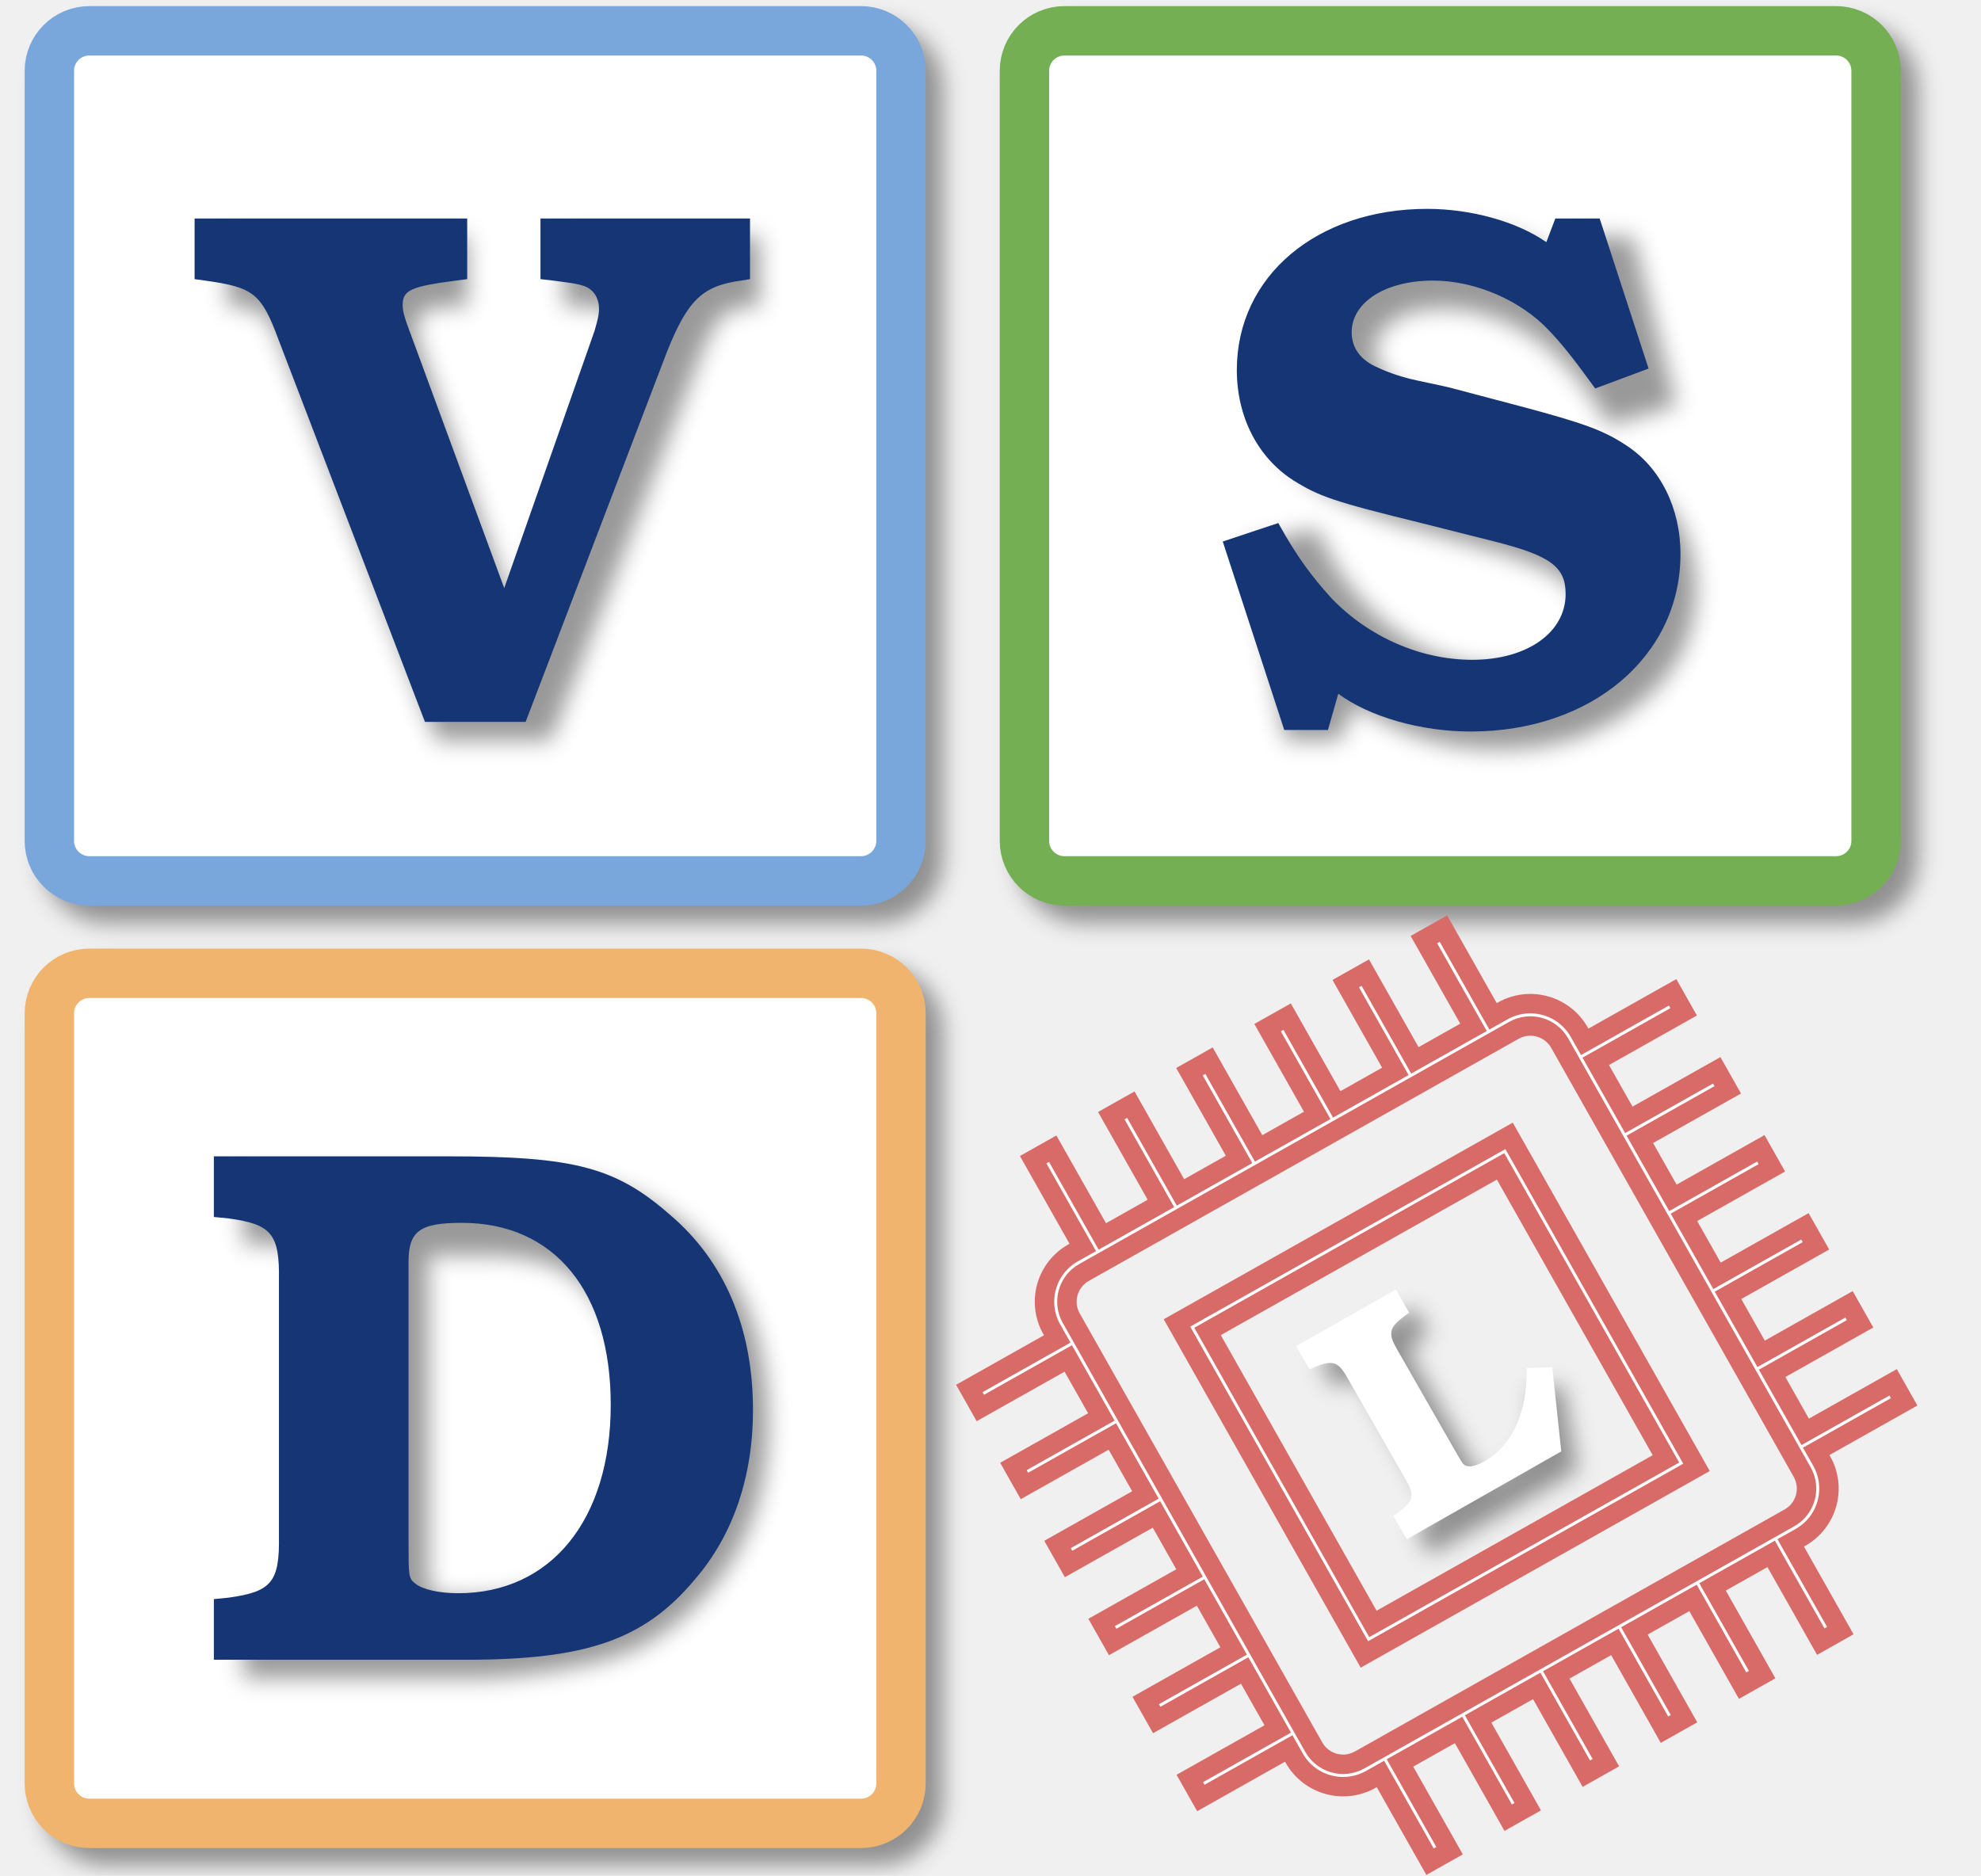
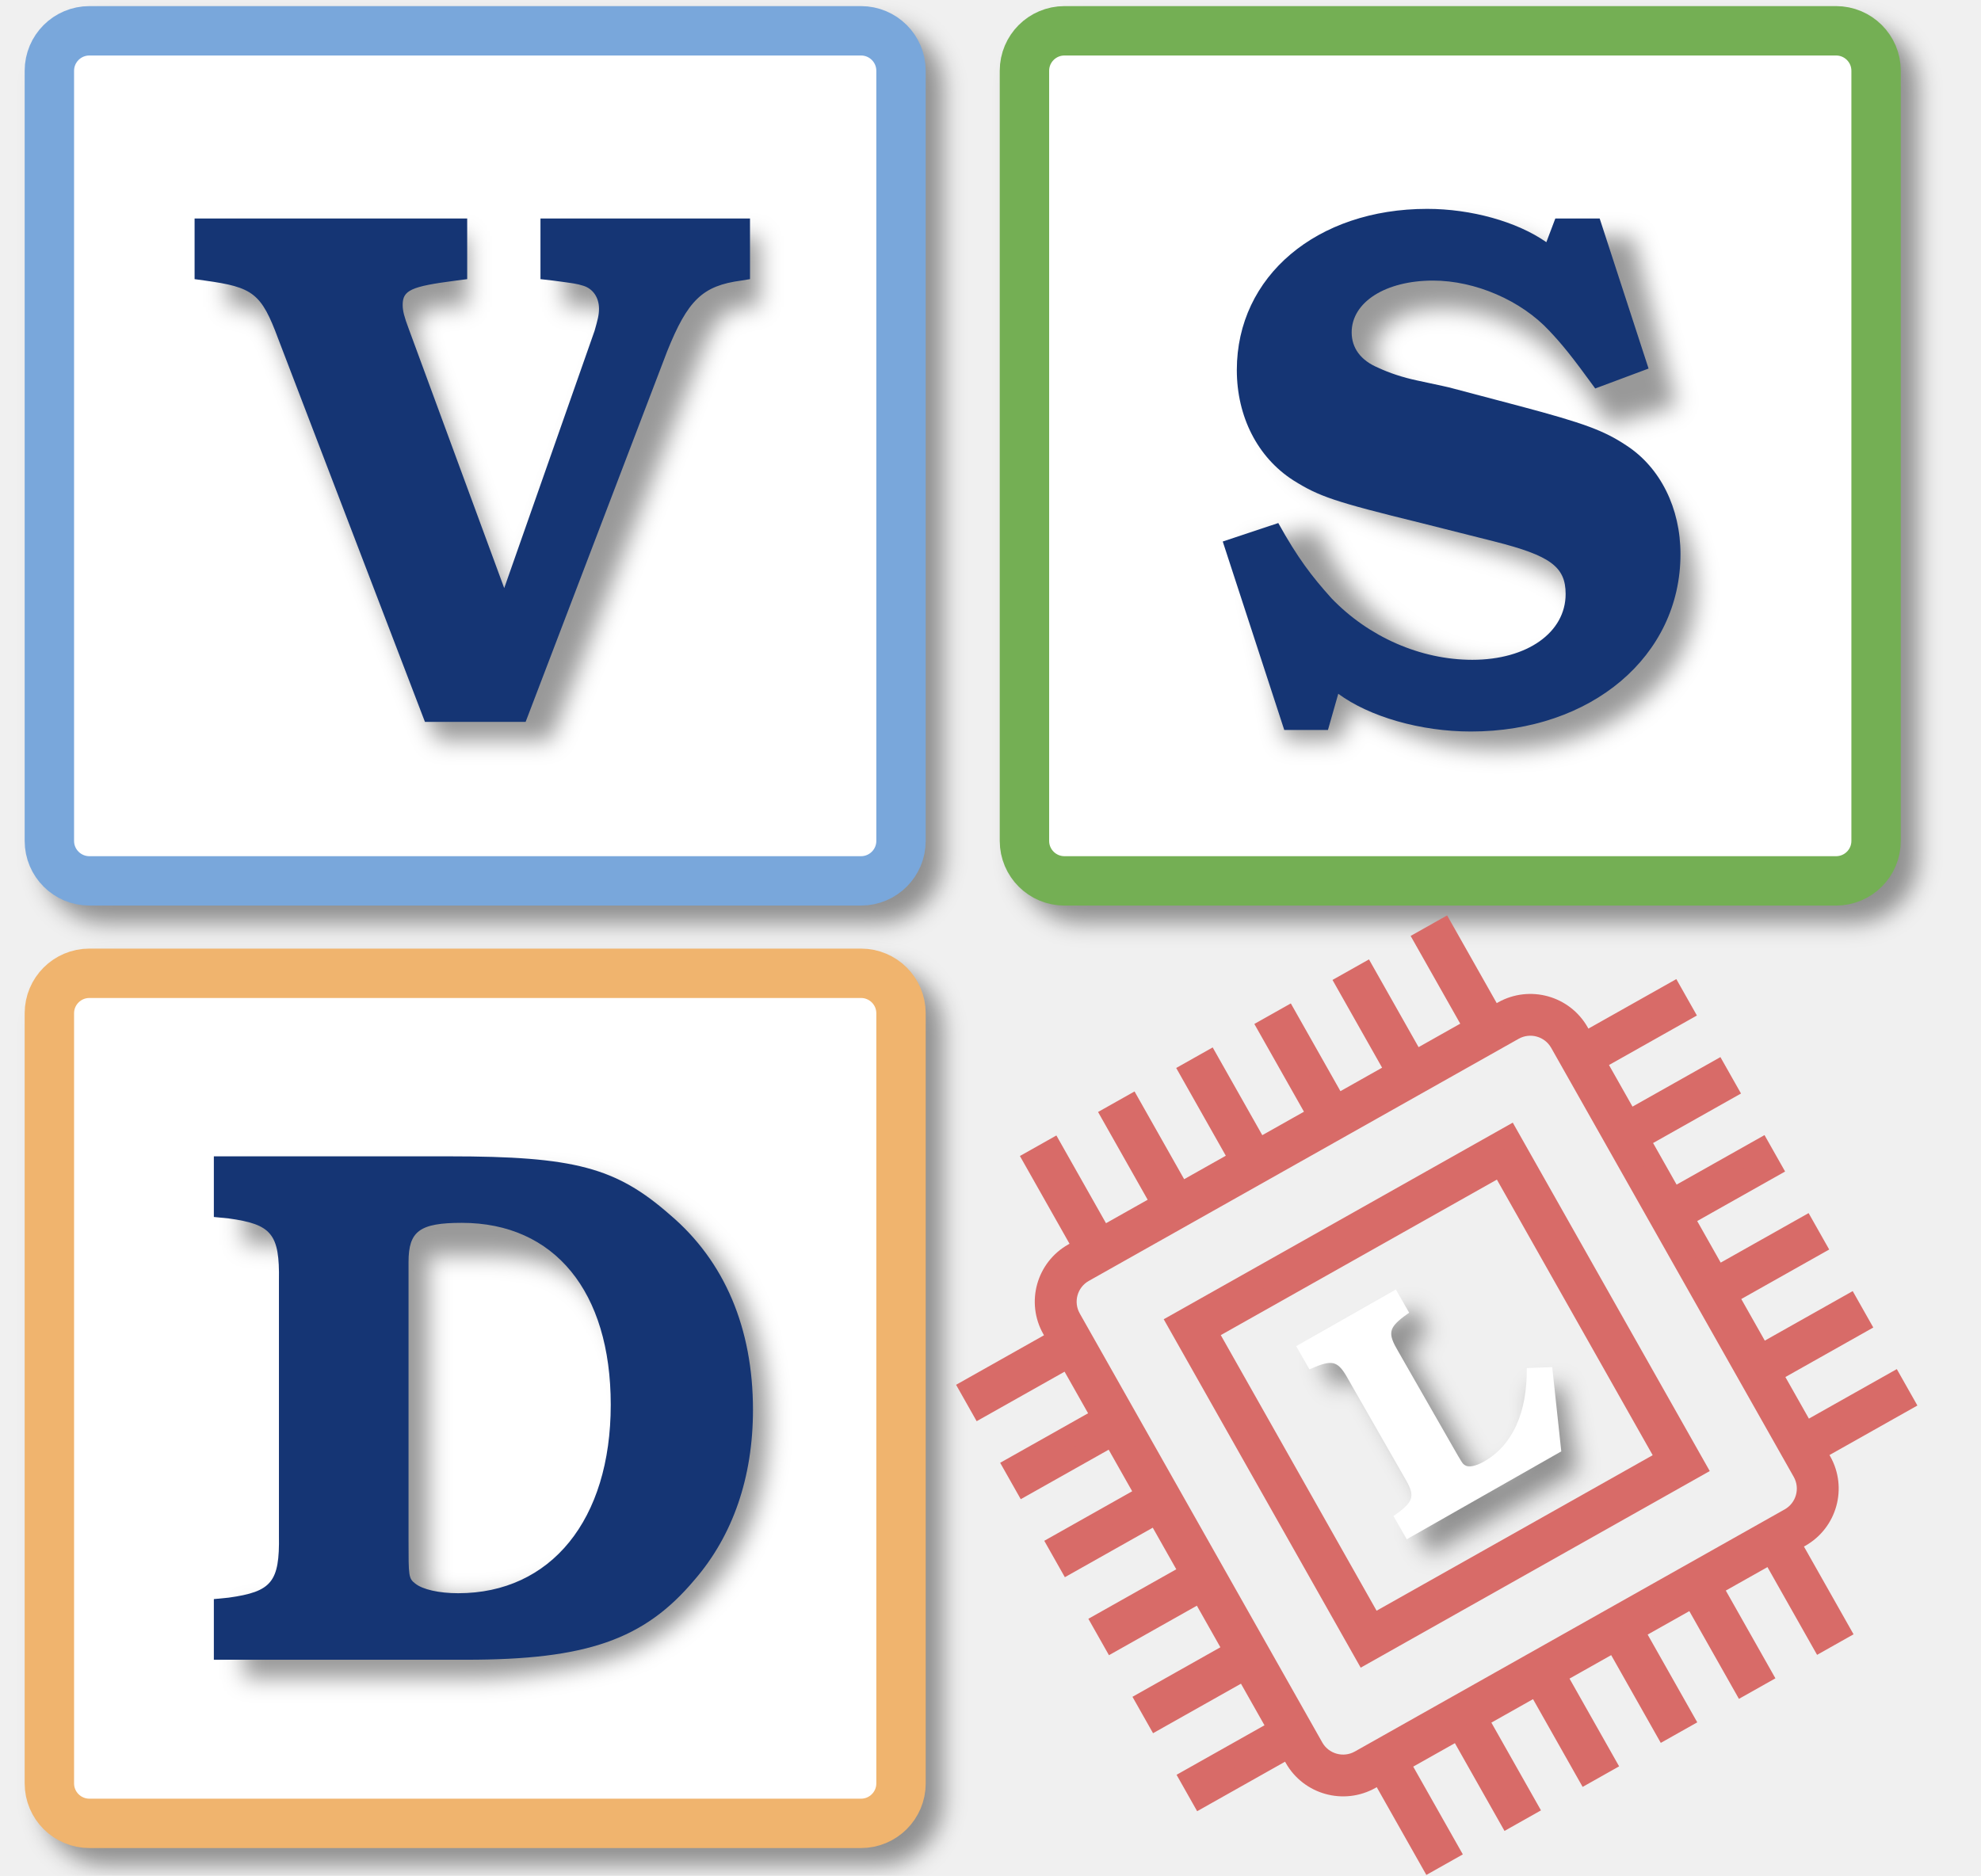
<svg xmlns="http://www.w3.org/2000/svg" width="321" height="304" overflow="hidden">
  <defs>
    <filter id="fx0" x="-10%" y="-10%" width="120%" height="120%" filterUnits="userSpaceOnUse" primitiveUnits="userSpaceOnUse">
      <feComponentTransfer color-interpolation-filters="sRGB">
        <feFuncR type="discrete" tableValues="0 0" />
        <feFuncG type="discrete" tableValues="0 0" />
        <feFuncB type="discrete" tableValues="0 0" />
        <feFuncA type="linear" slope="0.4" intercept="0" />
      </feComponentTransfer>
      <feGaussianBlur stdDeviation="1.779 1.776" />
    </filter>
    <filter id="fx1" x="-10%" y="-10%" width="120%" height="120%" filterUnits="userSpaceOnUse" primitiveUnits="userSpaceOnUse">
      <feComponentTransfer color-interpolation-filters="sRGB">
        <feFuncR type="discrete" tableValues="0 0" />
        <feFuncG type="discrete" tableValues="0 0" />
        <feFuncB type="discrete" tableValues="0 0" />
        <feFuncA type="linear" slope="0.4" intercept="0" />
      </feComponentTransfer>
      <feGaussianBlur stdDeviation="1.779 1.776" />
    </filter>
    <filter id="fx2" x="-10%" y="-10%" width="120%" height="120%" filterUnits="userSpaceOnUse" primitiveUnits="userSpaceOnUse">
      <feComponentTransfer color-interpolation-filters="sRGB">
        <feFuncR type="discrete" tableValues="0 0" />
        <feFuncG type="discrete" tableValues="0 0" />
        <feFuncB type="discrete" tableValues="0 0" />
        <feFuncA type="linear" slope="0.4" intercept="0" />
      </feComponentTransfer>
      <feGaussianBlur stdDeviation="1.779 1.776" />
    </filter>
    <filter id="fx3" x="-10%" y="-10%" width="120%" height="120%" filterUnits="userSpaceOnUse" primitiveUnits="userSpaceOnUse">
      <feComponentTransfer color-interpolation-filters="sRGB">
        <feFuncR type="discrete" tableValues="0 0" />
        <feFuncG type="discrete" tableValues="0 0" />
        <feFuncB type="discrete" tableValues="0 0" />
        <feFuncA type="linear" slope="0.4" intercept="0" />
      </feComponentTransfer>
      <feGaussianBlur stdDeviation="1.779 1.776" />
    </filter>
    <clipPath id="clip4">
      <rect x="0" y="0" width="321" height="304" />
    </clipPath>
    <clipPath id="clip5">
      <path d="M14.489 157.745C10.905 157.745 8 160.645 8 164.223L8 289.044C8 292.622 10.905 295.522 14.489 295.522L139.511 295.522C143.095 295.522 146 292.622 146 289.044L146 164.223C146 160.645 143.095 157.745 139.511 157.745ZM4.78327e-06 4.52995e-06 321 4.52995e-06 321 304 4.78327e-06 304Z" fill-rule="evenodd" clip-rule="evenodd" />
    </clipPath>
    <clipPath id="clip6">
      <path d="M172.489 4.992C168.905 4.992 166 7.892 166 11.47L166 136.291C166 139.869 168.905 142.769 172.489 142.769L297.511 142.769C301.095 142.769 304 139.869 304 136.291L304 11.47C304 7.892 301.095 4.992 297.511 4.992ZM4.78327e-06 4.52995e-06 321 4.52995e-06 321 304 4.78327e-06 304Z" fill-rule="evenodd" clip-rule="evenodd" />
    </clipPath>
    <clipPath id="clip7">
      <path d="M14.489 4.992C10.905 4.992 8 7.892 8 11.47L8 136.291C8 139.869 10.905 142.769 14.489 142.769L139.511 142.769C143.095 142.769 146 139.869 146 136.291L146 11.47C146 7.892 143.095 4.992 139.511 4.992ZM4.78327e-06 4.52995e-06 321 4.52995e-06 321 304 4.78327e-06 304Z" fill-rule="evenodd" clip-rule="evenodd" />
    </clipPath>
    <clipPath id="clip8">
      <rect x="34" y="34" width="256" height="253" />
    </clipPath>
    <clipPath id="clip9">
      <path d="M113.959 193.07 265.909 107.461 351.655 259.166 199.705 344.774Z" fill-rule="evenodd" clip-rule="evenodd" />
    </clipPath>
    <clipPath id="clip10">
      <path d="M113.959 193.07 265.909 107.461 351.655 259.166 199.705 344.774Z" fill-rule="evenodd" clip-rule="evenodd" />
    </clipPath>
    <clipPath id="clip11">
      <path d="M113.959 193.07 265.909 107.461 351.655 259.166 199.705 344.774Z" fill-rule="evenodd" clip-rule="evenodd" />
    </clipPath>
  </defs>
  <g clip-path="url(#clip4)">
    <rect x="0" y="0" width="321" height="303.509" fill="#FFFFFF" fill-opacity="0" />
    <g clip-path="url(#clip5)">
      <g filter="url(#fx0)" transform="matrix(1 0 0 1 0 150)">
        <g>
          <path d="M10.83 17.049C10.83 13.471 13.735 10.57 17.319 10.57L142.341 10.57C145.925 10.57 148.83 13.471 148.83 17.049L148.83 141.869C148.83 145.447 145.925 148.348 142.341 148.348L17.319 148.348C13.735 148.348 10.83 145.447 10.83 141.869Z" stroke="#F0B46E" stroke-width="8" stroke-miterlimit="8" fill="#FFFFFF" fill-rule="evenodd" />
        </g>
      </g>
    </g>
    <path d="M8 164.223C8 160.645 10.905 157.745 14.489 157.745L139.511 157.745C143.095 157.745 146 160.645 146 164.223L146 289.044C146 292.622 143.095 295.522 139.511 295.522L14.489 295.522C10.905 295.522 8 292.622 8 289.044Z" stroke="#F0B46E" stroke-width="8.004" stroke-miterlimit="8" fill="#FFFFFF" fill-rule="evenodd" />
    <g clip-path="url(#clip6)">
      <g filter="url(#fx1)" transform="translate(158 -3)">
        <g>
          <path d="M10.83 17.296C10.83 13.718 13.735 10.817 17.319 10.817L142.341 10.817C145.925 10.817 148.83 13.718 148.83 17.296L148.83 142.116C148.83 145.694 145.925 148.595 142.341 148.595L17.319 148.595C13.735 148.595 10.83 145.694 10.83 142.116Z" stroke="#74AF54" stroke-width="8" stroke-miterlimit="8" fill="#FFFFFF" fill-rule="evenodd" />
        </g>
      </g>
    </g>
    <path d="M166 11.47C166 7.892 168.905 4.992 172.489 4.992L297.511 4.992C301.095 4.992 304 7.892 304 11.47L304 136.291C304 139.869 301.095 142.769 297.511 142.769L172.489 142.769C168.905 142.769 166 139.869 166 136.291Z" stroke="#74AF54" stroke-width="8.004" stroke-miterlimit="8" fill="#FFFFFF" fill-rule="evenodd" />
    <g clip-path="url(#clip7)">
      <g filter="url(#fx2)" transform="matrix(1 0 0 1 0 -3)">
        <g>
          <path d="M10.83 17.296C10.83 13.718 13.735 10.817 17.319 10.817L142.341 10.817C145.925 10.817 148.83 13.718 148.83 17.296L148.83 142.116C148.83 145.694 145.925 148.595 142.341 148.595L17.319 148.595C13.735 148.595 10.83 145.694 10.83 142.116Z" stroke="#79A7DB" stroke-width="8" stroke-miterlimit="8" fill="#FFFFFF" fill-rule="evenodd" />
        </g>
      </g>
    </g>
    <path d="M8 11.47C8 7.892 10.905 4.992 14.489 4.992L139.511 4.992C143.095 4.992 146 7.892 146 11.47L146 136.291C146 139.869 143.095 142.769 139.511 142.769L14.489 142.769C10.905 142.769 8 139.869 8 136.291Z" stroke="#79A7DB" stroke-width="8.004" stroke-miterlimit="8" fill="#FFFFFF" fill-rule="evenodd" />
    <g clip-path="url(#clip8)" filter="url(#fx3)" transform="translate(-6 -6)">
      <g>
        <path d="M4.395-81.738 47.256-81.738C56.989-81.738 64.729-80.195 70.475-77.109 76.221-74.023 80.804-69.453 84.225-63.398 87.645-57.344 89.356-50.078 89.356-41.602 89.356-35.703 88.486-30.43 86.746-25.781 85.007-21.133 82.417-16.943 78.977-13.213 75.537-9.482 71.843-6.68 67.895-4.805 64.924-3.398 60.712-2.246 55.259-1.348 49.806-0.449 45.438 0 42.154 0L4.395 0 4.395-11.309 7.224-11.309C9.621-11.309 11.193-11.504 11.939-11.895 12.686-12.285 13.295-12.949 13.767-13.887 14.081-14.629 14.238-16.25 14.238-18.75L14.238-63.398C14.238-65.898 14.071-67.51 13.737-68.232 13.403-68.955 12.853-69.502 12.087-69.873 11.321-70.244 9.7-70.43 7.224-70.43L4.395-70.43ZM34.336-68.672 34.336-17.764C34.336-16.042 34.434-14.985 34.629-14.594 34.941-14.006 35.4-13.604 36.006-13.389 36.611-13.174 38.066-13.066 40.371-13.066 46.777-13.066 51.787-14.055 55.4-16.032 59.014-18.009 61.934-21.18 64.16-25.544 66.387-29.909 67.5-35.105 67.5-41.134 67.5-47.083 66.455-52.26 64.365-56.664 62.275-61.068 59.688-64.171 56.602-65.971 53.516-67.772 49.102-68.672 43.359-68.672Z" fill="#153574" transform="matrix(1 0 0 0.998386 41.0759 278)" />
        <path d="M2.148-36.101 19.771-36.101 19.771-31.106 18.228-31.106C17.37-31.106 16.83-31.063 16.607-30.977 16.196-30.805 15.896-30.541 15.707-30.188 15.518-29.834 15.424-29.269 15.424-28.493L15.424-7.867C15.424-7.039 15.463-6.53 15.54-6.34 15.618-6.151 15.777-6 16.019-5.887 16.261-5.775 16.726-5.719 17.416-5.719 19.728-5.719 21.587-6.021 22.993-6.625 24.399-7.229 25.668-8.199 26.798-9.536 27.928-10.873 28.898-12.689 29.709-14.984L34.471-13.354 29.709 0 2.148 0 2.148-4.995 3.872-4.995C4.575-4.995 5.106-5.09 5.467-5.279 5.827-5.469 6.088-5.724 6.251-6.043 6.414-6.362 6.496-6.918 6.496-7.712L6.496-28.156C6.496-29.019 6.414-29.64 6.251-30.02 6.088-30.399 5.857-30.675 5.556-30.848 5.256-31.02 4.755-31.106 4.052-31.106L2.148-31.106Z" fill="#FFFFFF" transform="matrix(0.868519 -0.494057 0.496457 0.867117 235.859 259)" />
        <path d="M0.117-81.738 38.965-81.738 38.965-70.43 37.734-70.43C35.273-70.43 33.701-70.332 33.018-70.137 32.334-69.941 31.758-69.531 31.289-68.906 30.82-68.281 30.586-67.637 30.586-66.973 30.586-66.152 31.035-64.473 31.934-61.934L46.412-21.227 61.832-62.982C62.574-65.054 62.945-66.481 62.945-67.263 62.945-68.358 62.584-69.159 61.86-69.668 61.136-70.176 59.581-70.43 57.193-70.43L54.668-70.43 54.668-81.738 86.309-81.738 86.309-70.43C83.691-70.43 81.934-70.137 81.035-69.551 79.668-68.652 78.301-66.465 76.934-62.988L52.441 0 34.043 0 9.141-63.398C8.125-65.938 7.344-67.559 6.797-68.262 6.25-68.965 5.479-69.512 4.482-69.902 3.486-70.293 2.031-70.469 0.117-70.43Z" fill="#153574" transform="matrix(1 0 0 0.998386 42.7674 126)" />
        <path d="M66.152-81.738 73.184-54.316 62.227-51.211C58.599-57.755 54.485-62.545 49.883-65.582 45.281-68.618 40.386-70.137 35.198-70.137 31.844-70.137 29.201-69.452 27.271-68.084 25.34-66.715 24.375-65.19 24.375-63.509 24.375-61.593 25.254-59.814 27.012-58.172 28.73-56.529 31.895-55.063 36.504-53.773L52.207-49.198C60.918-46.696 67.129-43.373 70.84-39.229 74.512-35.047 76.348-30.18 76.348-24.629 76.348-17.553 73.535-11.572 67.91-6.686 61.621-1.291 53.809 1.406 44.473 1.406 40.137 1.406 36.152 0.85 32.52-0.264 28.887-1.377 25.098-3.242 21.152-5.859L18.574 0 9.844 0 4.043-31.699 15-34.336C17.578-27.891 21.592-22.51 27.041-18.193 32.49-13.877 38.477-11.719 45-11.719 47.93-11.719 50.361-12.09 52.295-12.832 54.228-13.573 55.684-14.608 56.66-15.936 57.637-17.264 58.125-18.631 58.125-20.037 58.125-22.38 56.992-24.392 54.727-26.071 52.422-27.75 48.398-29.41 42.656-31.05L28.995-35.03C26.925-35.616 24.123-36.719 20.59-38.341 17.056-39.962 14.342-41.652 12.448-43.41 10.555-45.168 8.983-47.425 7.733-50.179 6.484-52.934 5.859-55.835 5.859-58.882 5.859-63.219 7.061-67.214 9.463-70.867 11.865-74.52 15.479-77.48 20.303-79.746 25.127-82.012 30.469-83.144 36.328-83.144 43.398-83.144 49.785-81.309 55.488-77.637L57.773-81.738Z" fill="#153574" transform="matrix(1 0 0 0.998386 204.446 126)" />
      </g>
    </g>
    <text fill="#153574" font-family="Bookman Old Style,Bookman Old Style_MSFontService,sans-serif" font-weight="600" font-size="120" transform="matrix(1 0 0 0.998386 32.246 269)">D</text>
    <text fill="#FFFFFF" font-family="Bookman Old Style,Bookman Old Style_MSFontService,sans-serif" font-weight="600" font-size="53" transform="matrix(0.868519 -0.494057 0.496457 0.867117 227.029 250)">L</text>
    <text fill="#153574" font-family="Bookman Old Style,Bookman Old Style_MSFontService,sans-serif" font-weight="600" font-size="120" transform="matrix(1 0 0 0.998386 33.9375 117)">V</text>
    <text fill="#153574" font-family="Bookman Old Style,Bookman Old Style_MSFontService,sans-serif" font-weight="600" font-size="120" transform="matrix(1 0 0 0.998386 195.617 117)">S</text>
    <g clip-path="url(#clip9)">
      <g clip-path="url(#clip10)">
        <g clip-path="url(#clip11)">
-           <path d="M56.272 117.989 117.989 117.989 117.989 56.272 56.272 56.272ZM59.902 59.902 114.359 59.902 114.359 114.359 59.902 114.359Z" stroke="#D86B68" stroke-width="3.149" fill="#FFFFFF" transform="matrix(0.871971 -0.491264 0.492059 0.870563 113.959 193.07)" />
-           <path d="M152.478 52.641 152.478 49.011 136.141 49.011 136.141 47.196C136.135 42.185 132.075 38.126 127.065 38.12L125.25 38.12 125.25 21.783 121.619 21.783 121.619 38.12 110.728 38.12 110.728 21.783 107.098 21.783 107.098 38.12 96.206 38.12 96.206 21.783 92.576 21.783 92.576 38.12 81.685 38.12 81.685 21.783 78.054 21.783 78.054 38.12 67.163 38.12 67.163 21.783 63.533 21.783 63.533 38.12 52.641 38.12 52.641 21.783 49.011 21.783 49.011 38.12 47.196 38.12C42.185 38.126 38.126 42.185 38.12 47.196L38.12 49.011 21.783 49.011 21.783 52.641 38.12 52.641 38.12 63.533 21.783 63.533 21.783 67.163 38.12 67.163 38.12 78.054 21.783 78.054 21.783 81.685 38.12 81.685 38.12 92.576 21.783 92.576 21.783 96.206 38.12 96.206 38.12 107.098 21.783 107.098 21.783 110.728 38.12 110.728 38.12 121.619 21.783 121.619 21.783 125.25 38.12 125.25 38.12 127.065C38.126 132.075 42.185 136.135 47.196 136.141L49.011 136.141 49.011 152.478 52.641 152.478 52.641 136.141 63.533 136.141 63.533 152.478 67.163 152.478 67.163 136.141 78.054 136.141 78.054 152.478 81.685 152.478 81.685 136.141 92.576 136.141 92.576 152.478 96.206 152.478 96.206 136.141 107.098 136.141 107.098 152.478 110.728 152.478 110.728 136.141 121.619 136.141 121.619 152.478 125.25 152.478 125.25 136.141 127.065 136.141C132.075 136.135 136.135 132.075 136.141 127.065L136.141 125.25 152.478 125.25 152.478 121.619 136.141 121.619 136.141 110.728 152.478 110.728 152.478 107.098 136.141 107.098 136.141 96.206 152.478 96.206 152.478 92.576 136.141 92.576 136.141 81.685 152.478 81.685 152.478 78.054 136.141 78.054 136.141 67.163 152.478 67.163 152.478 63.533 136.141 63.533 136.141 52.641ZM132.511 127.065C132.511 130.073 130.073 132.511 127.065 132.511L47.196 132.511C44.188 132.511 41.75 130.073 41.75 127.065L41.75 47.196C41.75 44.188 44.188 41.75 47.196 41.75L127.065 41.75C130.073 41.75 132.511 44.188 132.511 47.196Z" stroke="#D86B68" stroke-width="3.149" fill="#FFFFFF" transform="matrix(0.871971 -0.491264 0.492059 0.870563 113.959 193.07)" />
+           <path d="M56.272 117.989 117.989 117.989 117.989 56.272 56.272 56.272ZM59.902 59.902 114.359 59.902 114.359 114.359 59.902 114.359Z" stroke="#D86B68" stroke-width="3.149" fill="#D86B68" transform="matrix(0.871971 -0.491264 0.492059 0.870563 113.959 193.07)" />
+           <path d="M152.478 52.641 152.478 49.011 136.141 49.011 136.141 47.196C136.135 42.185 132.075 38.126 127.065 38.12L125.25 38.12 125.25 21.783 121.619 21.783 121.619 38.12 110.728 38.12 110.728 21.783 107.098 21.783 107.098 38.12 96.206 38.12 96.206 21.783 92.576 21.783 92.576 38.12 81.685 38.12 81.685 21.783 78.054 21.783 78.054 38.12 67.163 38.12 67.163 21.783 63.533 21.783 63.533 38.12 52.641 38.12 52.641 21.783 49.011 21.783 49.011 38.12 47.196 38.12C42.185 38.126 38.126 42.185 38.12 47.196L38.12 49.011 21.783 49.011 21.783 52.641 38.12 52.641 38.12 63.533 21.783 63.533 21.783 67.163 38.12 67.163 38.12 78.054 21.783 78.054 21.783 81.685 38.12 81.685 38.12 92.576 21.783 92.576 21.783 96.206 38.12 96.206 38.12 107.098 21.783 107.098 21.783 110.728 38.12 110.728 38.12 121.619 21.783 121.619 21.783 125.25 38.12 125.25 38.12 127.065C38.126 132.075 42.185 136.135 47.196 136.141L49.011 136.141 49.011 152.478 52.641 152.478 52.641 136.141 63.533 136.141 63.533 152.478 67.163 152.478 67.163 136.141 78.054 136.141 78.054 152.478 81.685 152.478 81.685 136.141 92.576 136.141 92.576 152.478 96.206 152.478 96.206 136.141 107.098 136.141 107.098 152.478 110.728 152.478 110.728 136.141 121.619 136.141 121.619 152.478 125.25 152.478 125.25 136.141 127.065 136.141C132.075 136.135 136.135 132.075 136.141 127.065L136.141 125.25 152.478 125.25 152.478 121.619 136.141 121.619 136.141 110.728 152.478 110.728 152.478 107.098 136.141 107.098 136.141 96.206 152.478 96.206 152.478 92.576 136.141 92.576 136.141 81.685 152.478 81.685 152.478 78.054 136.141 78.054 136.141 67.163 152.478 67.163 152.478 63.533 136.141 63.533 136.141 52.641ZM132.511 127.065C132.511 130.073 130.073 132.511 127.065 132.511L47.196 132.511C44.188 132.511 41.75 130.073 41.75 127.065L41.75 47.196C41.75 44.188 44.188 41.75 47.196 41.75L127.065 41.75C130.073 41.75 132.511 44.188 132.511 47.196Z" stroke="#D86B68" stroke-width="3.149" fill="#D86B68" transform="matrix(0.871971 -0.491264 0.492059 0.870563 113.959 193.07)" />
        </g>
      </g>
    </g>
  </g>
</svg>
